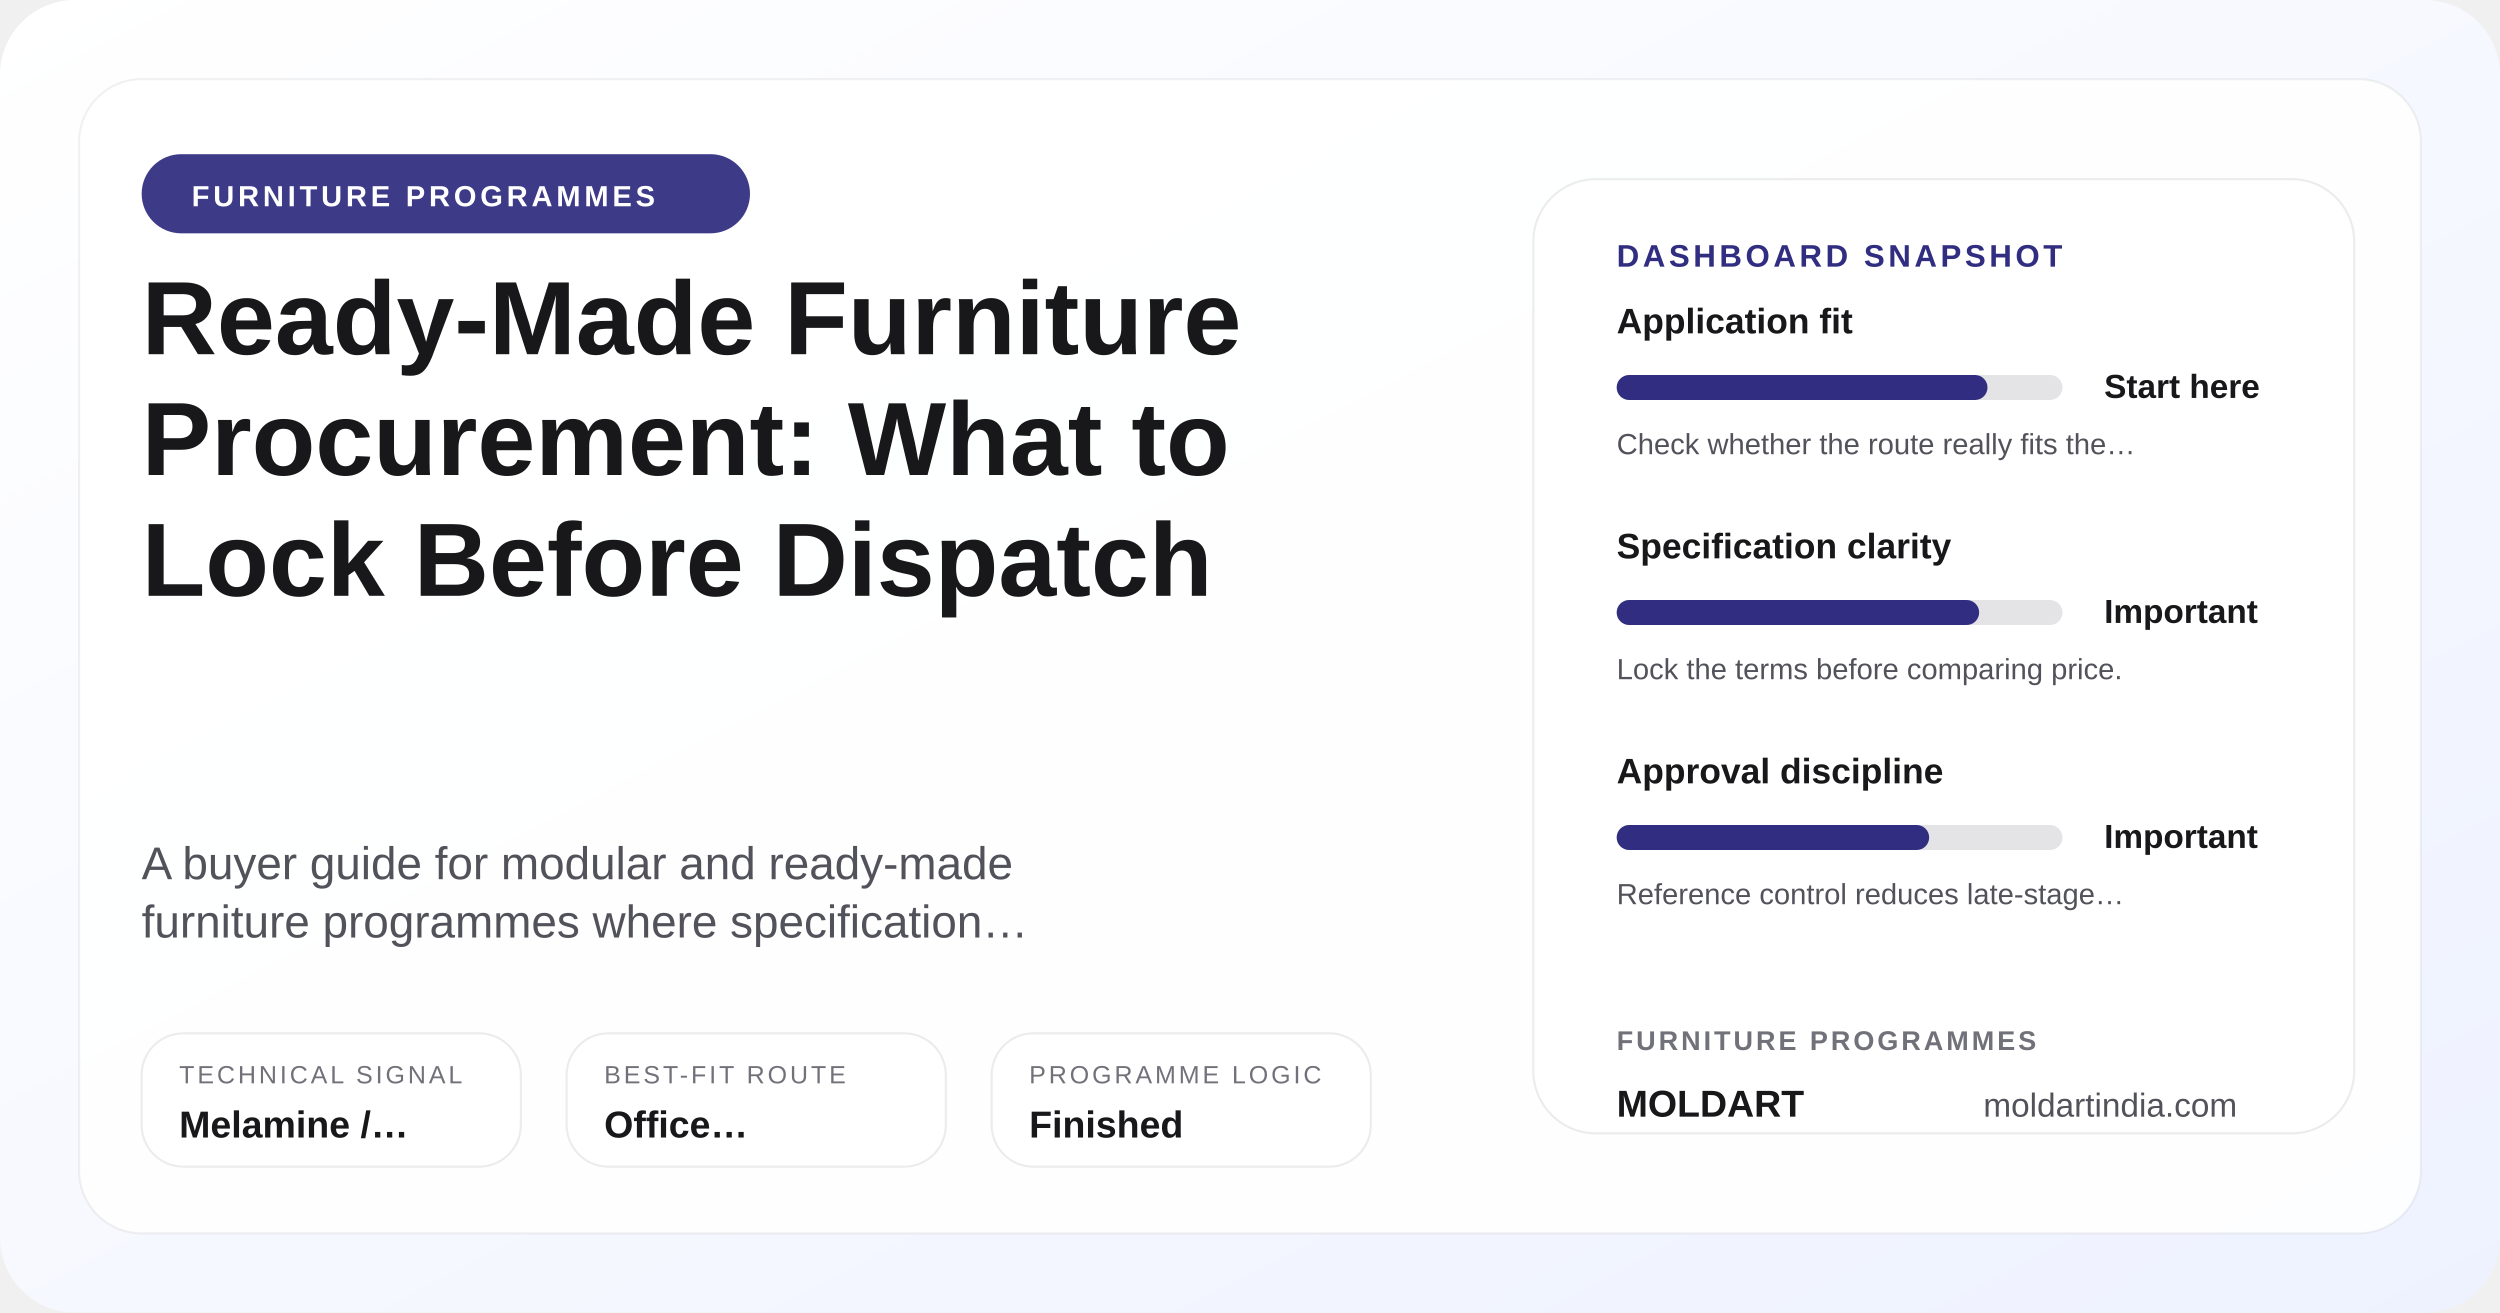
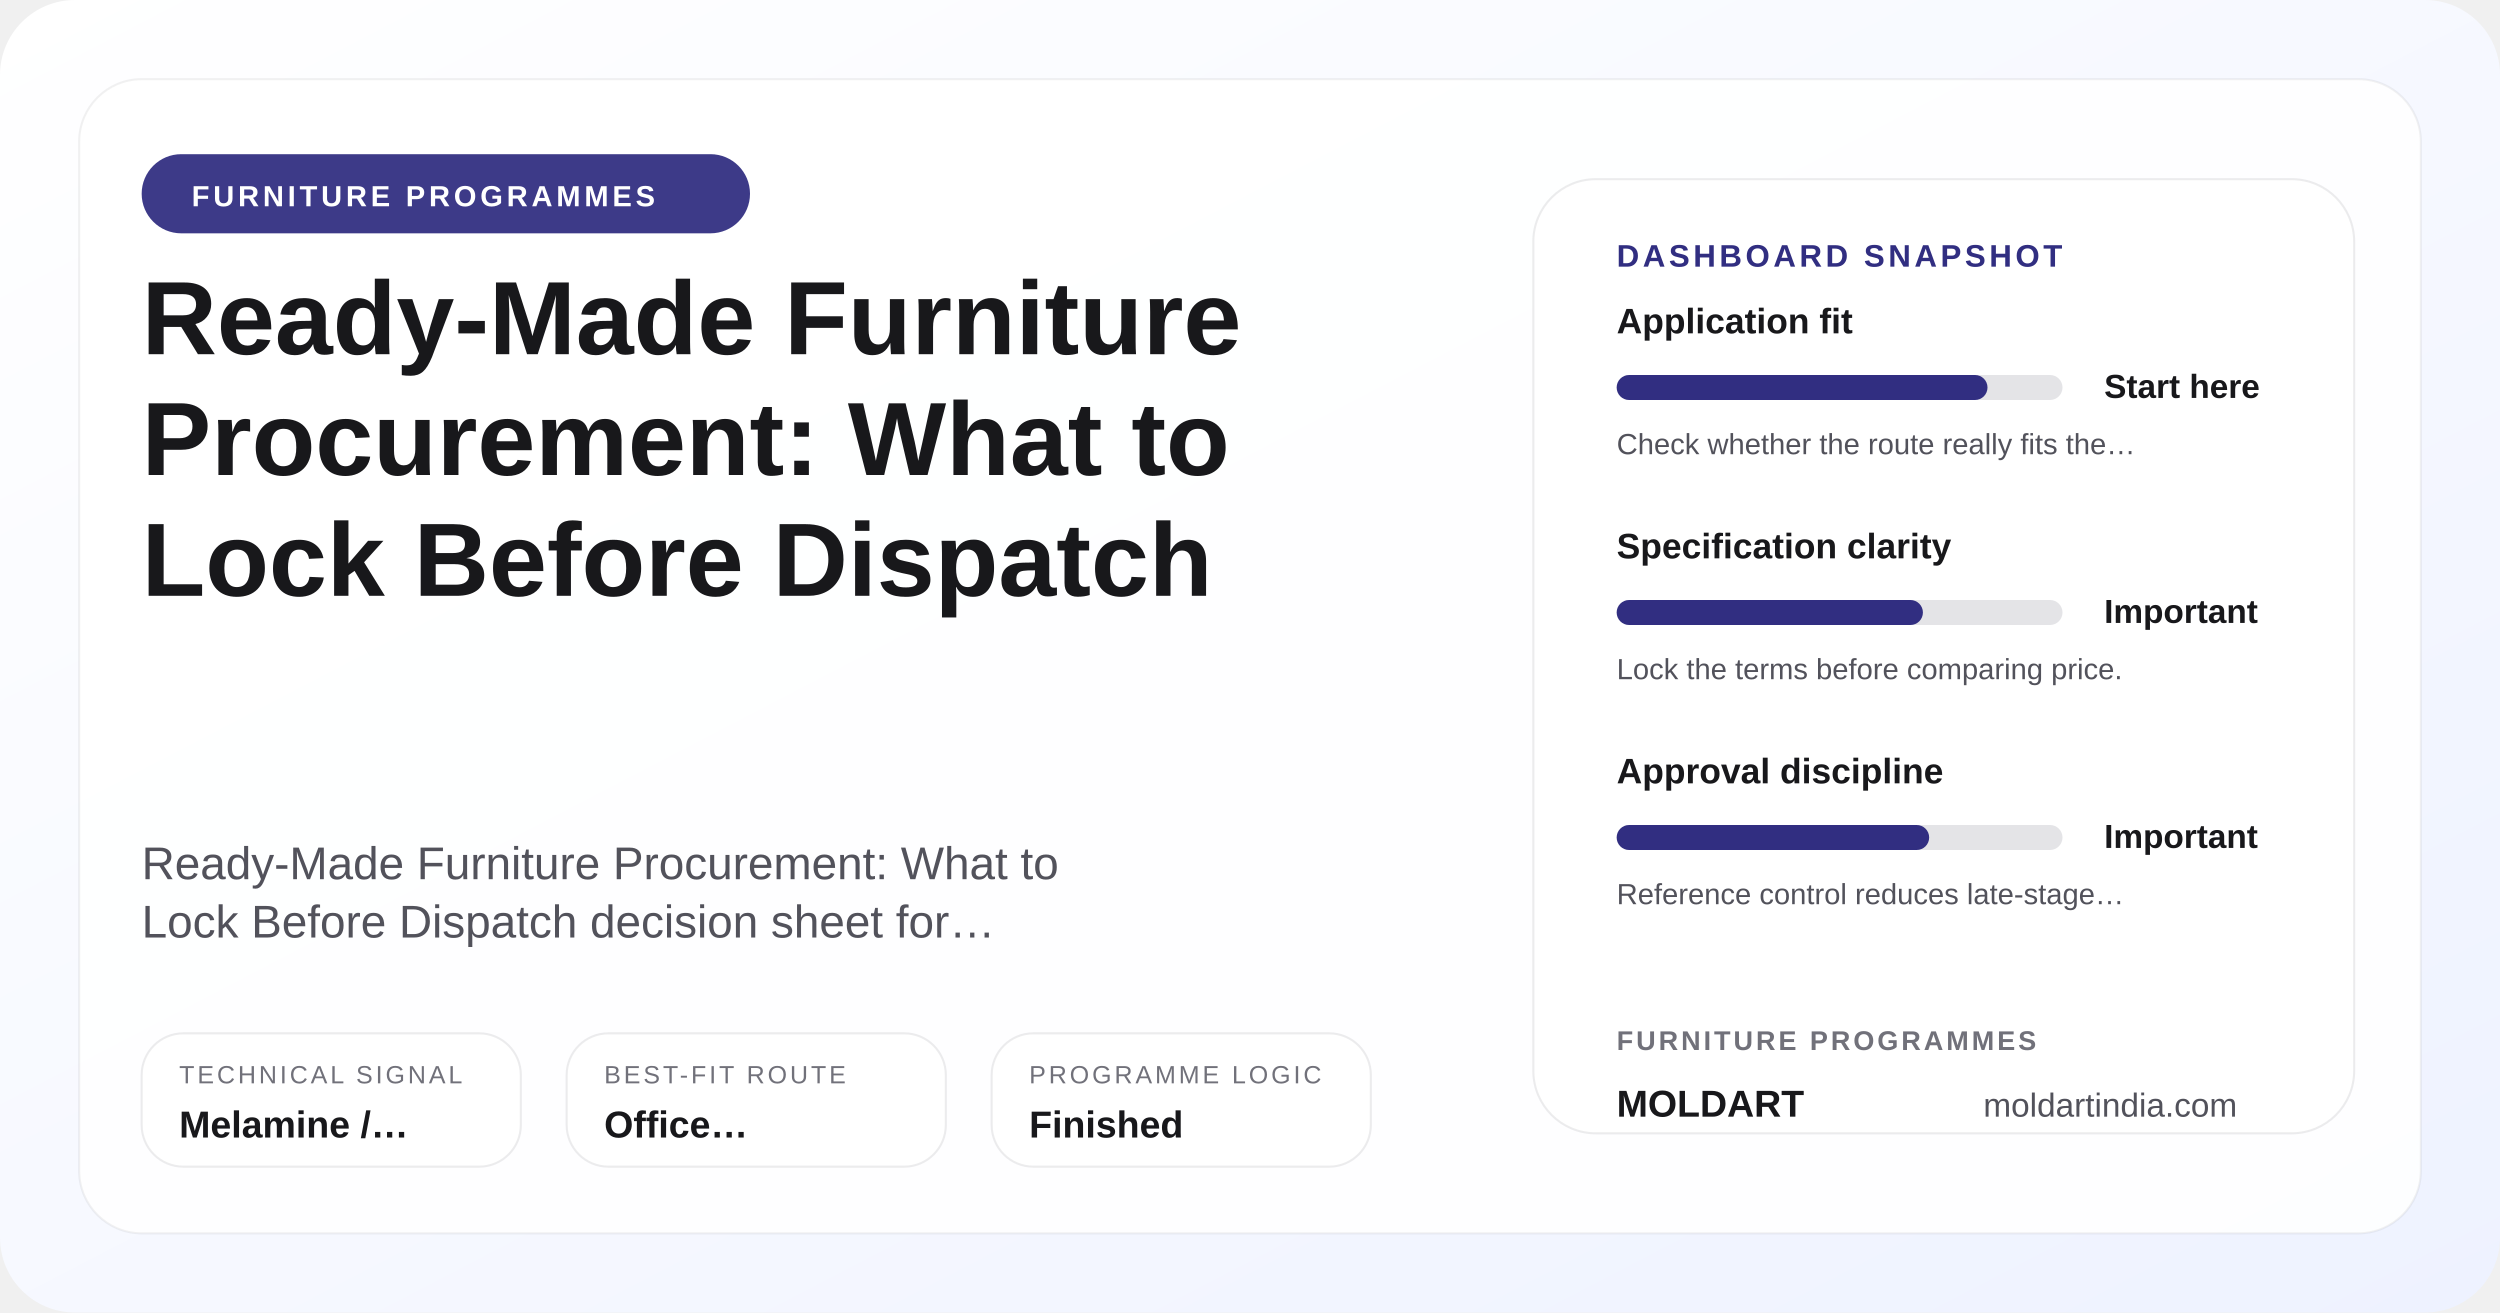
<svg xmlns="http://www.w3.org/2000/svg" width="1200" height="630" viewBox="0 0 1200 630" role="img" aria-label="Ready-Made Furniture Procurement: What to Lock Before Dispatch">
  <defs>
    <linearGradient id="posterGrad-ready-made-furniture-procurement-guide" x1="0%" y1="0%" x2="100%" y2="100%">
      <stop offset="0%" stop-color="#ffffff" />
      <stop offset="100%" stop-color="#eef2ff" />
    </linearGradient>
  </defs>
  <rect width="1200" height="630" rx="36" fill="url(#posterGrad-ready-made-furniture-procurement-guide)" />
  <rect x="38" y="38" width="1124" height="554" rx="30" fill="rgba(255,255,255,0.9)" stroke="rgba(24,24,27,0.06)" />
  <circle cx="1072" cy="110" r="18" fill="#c7d2fe" />
  <circle cx="1036" cy="110" r="8" fill="#312e81" />
  <rect x="68" y="74" width="292" height="38" rx="19" fill="#312e81" opacity="0.94" />
  <text x="92" y="99" font-family="Arial, sans-serif" font-size="14" font-weight="700" fill="#ffffff" letter-spacing="1.8">FURNITURE PROGRAMMES</text>
  <text x="68" y="170" font-family="Arial, sans-serif" font-size="50" font-weight="700" fill="#18181b">Ready-Made Furniture</text>
  <text x="68" y="228" font-family="Arial, sans-serif" font-size="50" font-weight="700" fill="#18181b">Procurement: What to</text>
  <text x="68" y="286" font-family="Arial, sans-serif" font-size="50" font-weight="700" fill="#18181b">Lock Before Dispatch</text>
-   <text x="68" y="422" font-family="Arial, sans-serif" font-size="22" fill="#52525b">A buyer guide for modular and ready-made</text>
-   <text x="68" y="450" font-family="Arial, sans-serif" font-size="22" fill="#52525b">furniture programmes where specification…</text>
+   <text x="68" y="422" font-family="Arial, sans-serif" font-size="22" fill="#52525b">Ready-Made Furniture Procurement: What to</text>
+   <text x="68" y="450" font-family="Arial, sans-serif" font-size="22" fill="#52525b">Lock Before Dispatch decision sheet for…</text>
  <rect x="68" y="496" width="182" height="64" rx="20" fill="rgba(255,255,255,0.94)" stroke="rgba(24,24,27,0.08)" />
  <text x="86" y="520" font-family="Arial, sans-serif" font-size="12" fill="#71717a" letter-spacing="1.4">TECHNICAL SIGNAL</text>
  <text x="86" y="546" font-family="Arial, sans-serif" font-size="18" font-weight="700" fill="#18181b">Melamine /…</text>
  <rect x="272" y="496" width="182" height="64" rx="20" fill="rgba(255,255,255,0.94)" stroke="rgba(24,24,27,0.08)" />
  <text x="290" y="520" font-family="Arial, sans-serif" font-size="12" fill="#71717a" letter-spacing="1.4">BEST-FIT ROUTE</text>
  <text x="290" y="546" font-family="Arial, sans-serif" font-size="18" font-weight="700" fill="#18181b">Office…</text>
  <rect x="476" y="496" width="182" height="64" rx="20" fill="rgba(255,255,255,0.94)" stroke="rgba(24,24,27,0.08)" />
  <text x="494" y="520" font-family="Arial, sans-serif" font-size="12" fill="#71717a" letter-spacing="1.4">PROGRAMME LOGIC</text>
  <text x="494" y="546" font-family="Arial, sans-serif" font-size="18" font-weight="700" fill="#18181b">Finished</text>
  <rect x="736" y="86" width="394" height="458" rx="30" fill="#ffffff" stroke="rgba(24,24,27,0.08)" />
  <text x="776" y="128" font-family="Arial, sans-serif" font-size="15" font-weight="700" fill="#312e81" letter-spacing="1.7">DASHBOARD SNAPSHOT</text>
  <text x="776" y="160" font-family="Arial, sans-serif" font-size="17" font-weight="700" fill="#18181b">Application fit</text>
  <rect x="776" y="180" width="214" height="12" rx="6" fill="#e4e4e7" />
  <rect x="776" y="180" width="178" height="12" rx="6" fill="#312e81" />
  <text x="1010" y="191" font-family="Arial, sans-serif" font-size="16" font-weight="700" fill="#18181b">Start here</text>
  <text x="776" y="218" font-family="Arial, sans-serif" font-size="14" fill="#52525b">Check whether the route really fits the…</text>
  <text x="776" y="268" font-family="Arial, sans-serif" font-size="17" font-weight="700" fill="#18181b">Specification clarity</text>
  <rect x="776" y="288" width="214" height="12" rx="6" fill="#e4e4e7" />
-   <rect x="776" y="288" width="174" height="12" rx="6" fill="#312e81" />
+   <rect x="776" y="288" width="147" height="12" rx="6" fill="#312e81" />
  <text x="1010" y="299" font-family="Arial, sans-serif" font-size="16" font-weight="700" fill="#18181b">Important</text>
  <text x="776" y="326" font-family="Arial, sans-serif" font-size="14" fill="#52525b">Lock the terms before comparing price.</text>
  <text x="776" y="376" font-family="Arial, sans-serif" font-size="17" font-weight="700" fill="#18181b">Approval discipline</text>
  <rect x="776" y="396" width="214" height="12" rx="6" fill="#e4e4e7" />
  <rect x="776" y="396" width="150" height="12" rx="6" fill="#312e81" />
  <text x="1010" y="407" font-family="Arial, sans-serif" font-size="16" font-weight="700" fill="#18181b">Important</text>
  <text x="776" y="434" font-family="Arial, sans-serif" font-size="14" fill="#52525b">Reference control reduces late-stage…</text>
  <text x="776" y="504" font-family="Arial, sans-serif" font-size="13" font-weight="700" fill="#71717a" letter-spacing="1.4">FURNITURE PROGRAMMES</text>
  <text x="776" y="536" font-family="Arial, sans-serif" font-size="18" font-weight="700" fill="#18181b">MOLDART</text>
  <text x="952" y="536" font-family="Arial, sans-serif" font-size="16" fill="#52525b">moldartindia.com</text>
</svg>
